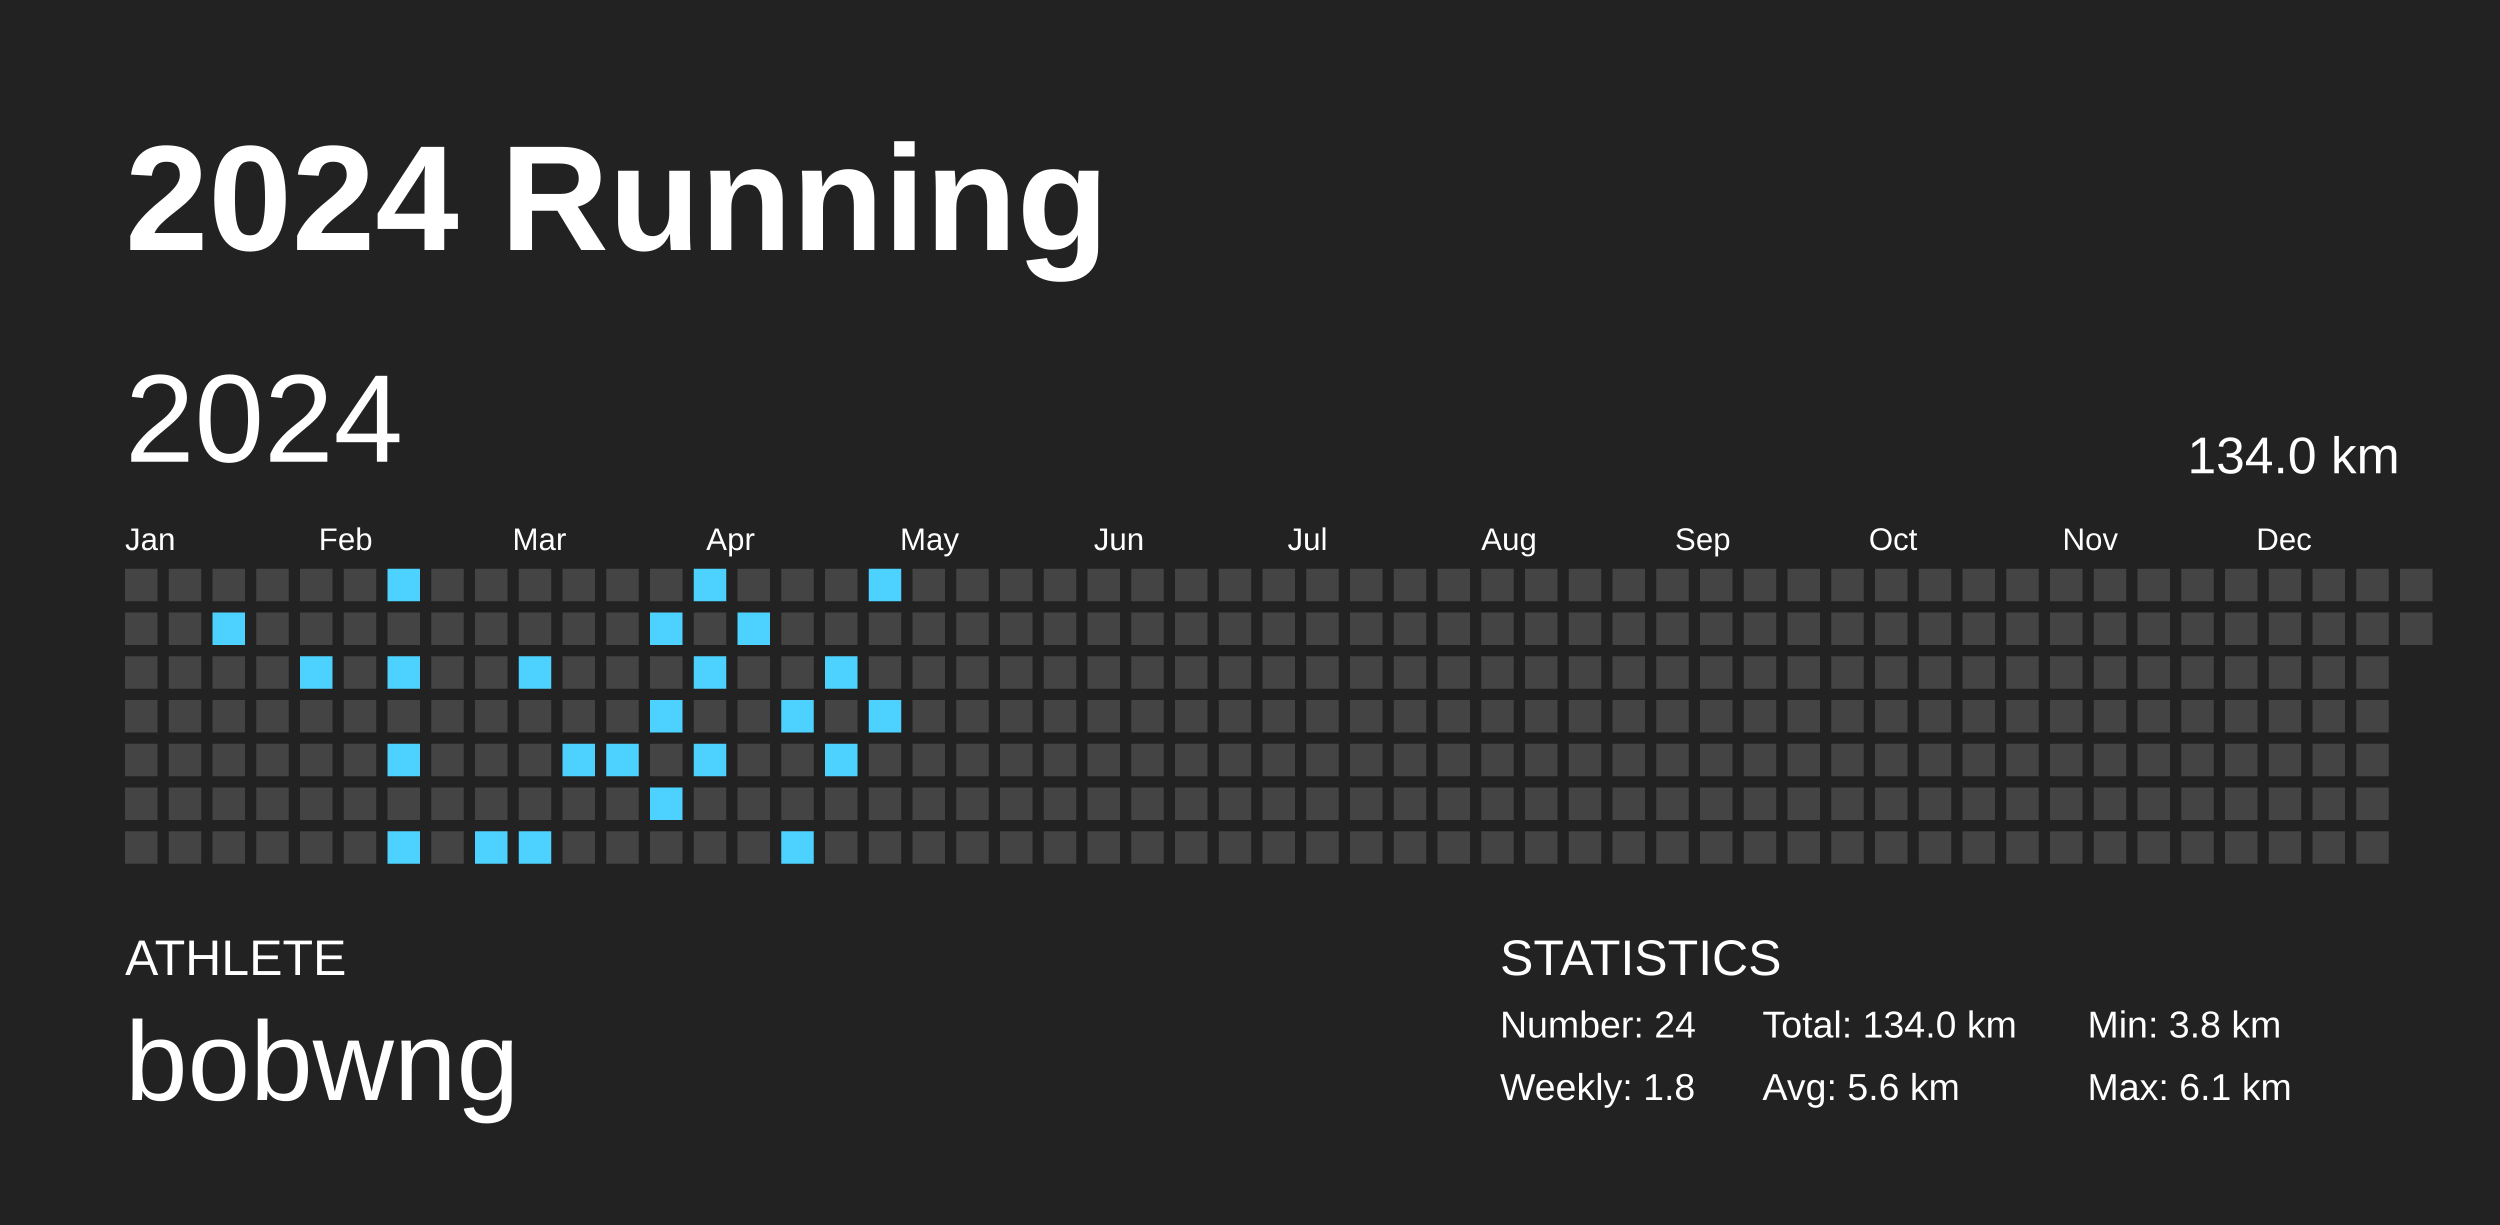
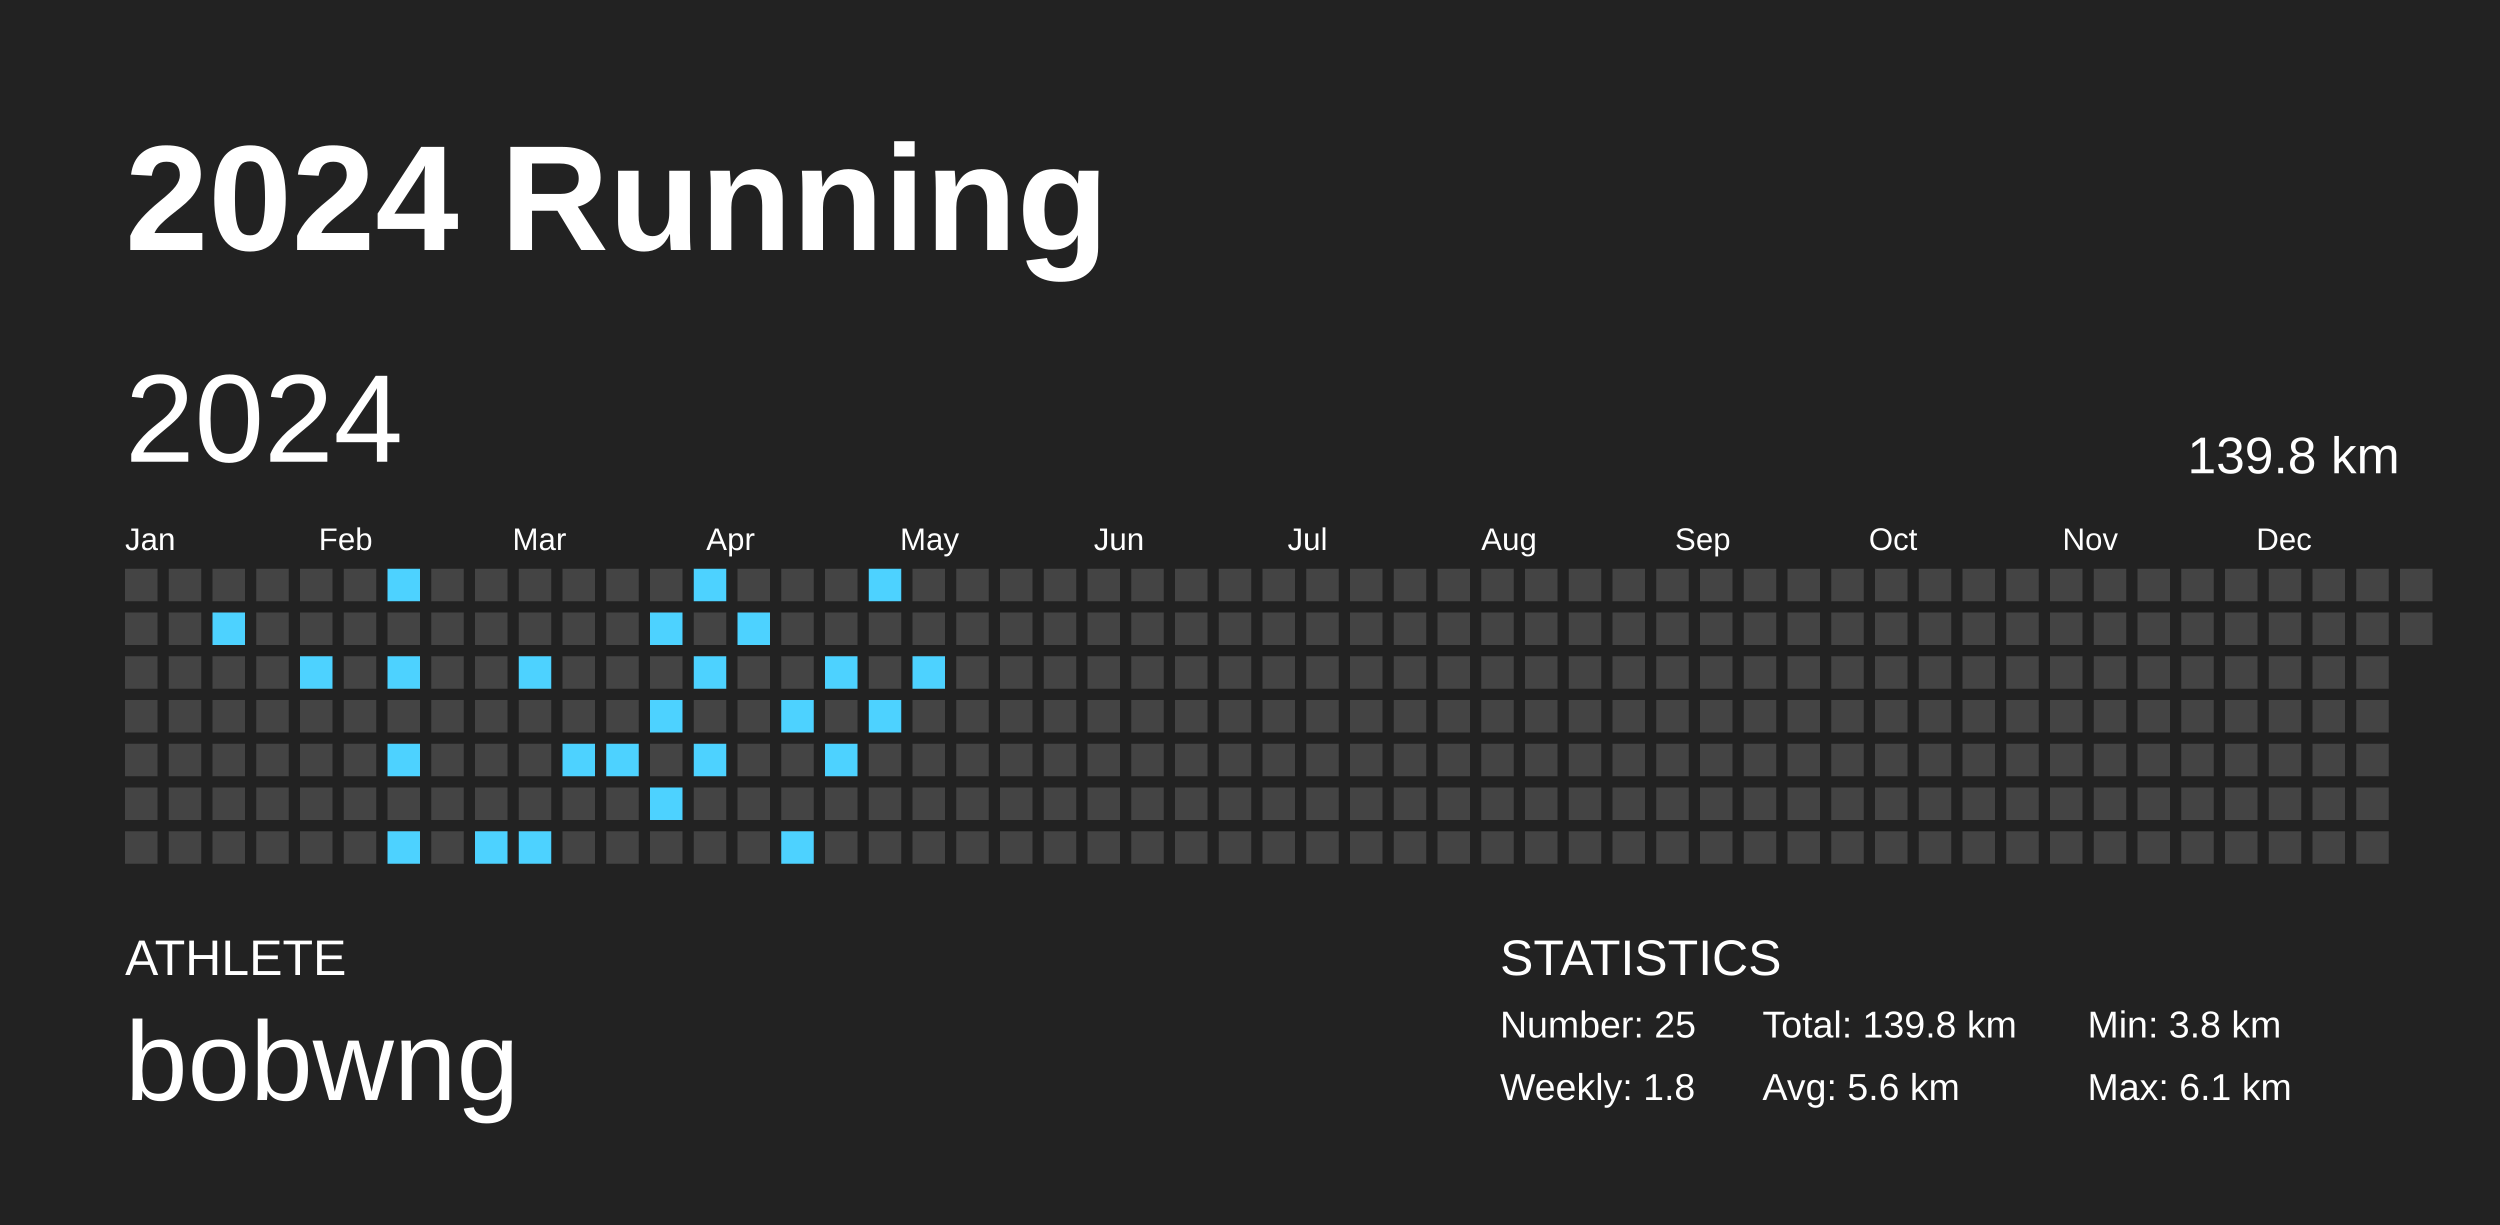
<svg xmlns="http://www.w3.org/2000/svg" baseProfile="full" height="98mm" version="1.1" viewBox="0,0,200,98" width="200mm">
  <defs />
  <rect fill="#222222" height="98" width="200" x="0" y="0" />
  <text fill="#FFFFFF" style="font-size:12px; font-family:Arial; font-weight:bold;" x="10" y="20">2024 Running</text>
  <text fill="#FFFFFF" style="font-size:4px; font-family:Arial" x="10" y="78">ATHLETE</text>
  <text fill="#FFFFFF" style="font-size:9px; font-family:Arial" x="10" y="88">bobwng</text>
  <text fill="#FFFFFF" style="font-size:4px; font-family:Arial" x="120" y="78">STATISTICS</text>
-   <text fill="#FFFFFF" style="font-size:3px; font-family:Arial" x="120" y="83">Number: 24</text>
+   <text fill="#FFFFFF" style="font-size:3px; font-family:Arial" x="120" y="83">Number: 25</text>
  <text fill="#FFFFFF" style="font-size:3px; font-family:Arial" x="120" y="88">Weekly: 1.8</text>
-   <text fill="#FFFFFF" style="font-size:3px; font-family:Arial" x="141" y="83">Total: 134.0 km</text>
+   <text fill="#FFFFFF" style="font-size:3px; font-family:Arial" x="141" y="83">Total: 139.8 km</text>
  <text fill="#FFFFFF" style="font-size:3px; font-family:Arial" x="141" y="88">Avg: 5.6 km</text>
  <text fill="#FFFFFF" style="font-size:3px; font-family:Arial" x="167" y="83">Min: 3.8 km</text>
  <text fill="#FFFFFF" style="font-size:3px; font-family:Arial" x="167" y="88">Max: 6.1 km</text>
  <text dominant-baseline="hanging" fill="#FFFFFF" style="font-size:10.0px; font-family:Arial;" x="10" y="30">2024</text>
-   <text dominant-baseline="hanging" fill="#FFFFFF" style="font-size:4.125px; font-family:Arial;" x="175" y="35">134.0 km</text>
+   <text dominant-baseline="hanging" fill="#FFFFFF" style="font-size:4.125px; font-family:Arial;" x="175" y="35">139.8 km</text>
  <text fill="#FFFFFF" style="font-size:2.5px; font-family:Arial" x="10.0" y="44">Jan</text>
  <text fill="#FFFFFF" style="font-size:2.5px; font-family:Arial" x="25.5" y="44">Feb</text>
  <text fill="#FFFFFF" style="font-size:2.5px; font-family:Arial" x="41.0" y="44">Mar</text>
  <text fill="#FFFFFF" style="font-size:2.5px; font-family:Arial" x="56.5" y="44">Apr</text>
  <text fill="#FFFFFF" style="font-size:2.5px; font-family:Arial" x="72.0" y="44">May</text>
  <text fill="#FFFFFF" style="font-size:2.5px; font-family:Arial" x="87.5" y="44">Jun</text>
  <text fill="#FFFFFF" style="font-size:2.5px; font-family:Arial" x="103.0" y="44">Jul</text>
  <text fill="#FFFFFF" style="font-size:2.5px; font-family:Arial" x="118.5" y="44">Aug</text>
  <text fill="#FFFFFF" style="font-size:2.5px; font-family:Arial" x="134.0" y="44">Sep</text>
  <text fill="#FFFFFF" style="font-size:2.5px; font-family:Arial" x="149.5" y="44">Oct</text>
  <text fill="#FFFFFF" style="font-size:2.5px; font-family:Arial" x="165.0" y="44">Nov</text>
  <text fill="#FFFFFF" style="font-size:2.5px; font-family:Arial" x="180.5" y="44">Dec</text>
  <rect fill="#444444" height="2.6" width="2.6" x="10.0" y="45.5" />
  <rect fill="#444444" height="2.6" width="2.6" x="10.0" y="49.0" />
  <rect fill="#444444" height="2.6" width="2.6" x="10.0" y="52.5" />
  <rect fill="#444444" height="2.6" width="2.6" x="10.0" y="56.0" />
  <rect fill="#444444" height="2.6" width="2.6" x="10.0" y="59.5" />
  <rect fill="#444444" height="2.6" width="2.6" x="10.0" y="63.0" />
  <rect fill="#444444" height="2.6" width="2.6" x="10.0" y="66.5" />
  <rect fill="#444444" height="2.6" width="2.6" x="13.5" y="45.5" />
  <rect fill="#444444" height="2.6" width="2.6" x="13.5" y="49.0" />
  <rect fill="#444444" height="2.6" width="2.6" x="13.5" y="52.5" />
  <rect fill="#444444" height="2.6" width="2.6" x="13.5" y="56.0" />
  <rect fill="#444444" height="2.6" width="2.6" x="13.5" y="59.5" />
  <rect fill="#444444" height="2.6" width="2.6" x="13.5" y="63.0" />
  <rect fill="#444444" height="2.6" width="2.6" x="13.5" y="66.5" />
  <rect fill="#444444" height="2.6" width="2.6" x="17.0" y="45.5" />
  <rect fill="#4dd2ff" height="2.6" width="2.6" x="17.0" y="49.0" />
  <rect fill="#444444" height="2.6" width="2.6" x="17.0" y="52.5" />
  <rect fill="#444444" height="2.6" width="2.6" x="17.0" y="56.0" />
  <rect fill="#444444" height="2.6" width="2.6" x="17.0" y="59.5" />
  <rect fill="#444444" height="2.6" width="2.6" x="17.0" y="63.0" />
  <rect fill="#444444" height="2.6" width="2.6" x="17.0" y="66.5" />
  <rect fill="#444444" height="2.6" width="2.6" x="20.5" y="45.5" />
  <rect fill="#444444" height="2.6" width="2.6" x="20.5" y="49.0" />
  <rect fill="#444444" height="2.6" width="2.6" x="20.5" y="52.5" />
  <rect fill="#444444" height="2.6" width="2.6" x="20.5" y="56.0" />
  <rect fill="#444444" height="2.6" width="2.6" x="20.5" y="59.5" />
  <rect fill="#444444" height="2.6" width="2.6" x="20.5" y="63.0" />
  <rect fill="#444444" height="2.6" width="2.6" x="20.5" y="66.5" />
  <rect fill="#444444" height="2.6" width="2.6" x="24.0" y="45.5" />
  <rect fill="#444444" height="2.6" width="2.6" x="24.0" y="49.0" />
  <rect fill="#4dd2ff" height="2.6" width="2.6" x="24.0" y="52.5" />
  <rect fill="#444444" height="2.6" width="2.6" x="24.0" y="56.0" />
  <rect fill="#444444" height="2.6" width="2.6" x="24.0" y="59.5" />
  <rect fill="#444444" height="2.6" width="2.6" x="24.0" y="63.0" />
  <rect fill="#444444" height="2.6" width="2.6" x="24.0" y="66.5" />
  <rect fill="#444444" height="2.6" width="2.6" x="27.5" y="45.5" />
  <rect fill="#444444" height="2.6" width="2.6" x="27.5" y="49.0" />
  <rect fill="#444444" height="2.6" width="2.6" x="27.5" y="52.5" />
  <rect fill="#444444" height="2.6" width="2.6" x="27.5" y="56.0" />
  <rect fill="#444444" height="2.6" width="2.6" x="27.5" y="59.5" />
  <rect fill="#444444" height="2.6" width="2.6" x="27.5" y="63.0" />
  <rect fill="#444444" height="2.6" width="2.6" x="27.5" y="66.5" />
  <rect fill="#4dd2ff" height="2.6" width="2.6" x="31.0" y="45.5" />
  <rect fill="#444444" height="2.6" width="2.6" x="31.0" y="49.0" />
  <rect fill="#4dd2ff" height="2.6" width="2.6" x="31.0" y="52.5" />
  <rect fill="#444444" height="2.6" width="2.6" x="31.0" y="56.0" />
  <rect fill="#4dd2ff" height="2.6" width="2.6" x="31.0" y="59.5" />
  <rect fill="#444444" height="2.6" width="2.6" x="31.0" y="63.0" />
  <rect fill="#4dd2ff" height="2.6" width="2.6" x="31.0" y="66.5" />
  <rect fill="#444444" height="2.6" width="2.6" x="34.5" y="45.5" />
  <rect fill="#444444" height="2.6" width="2.6" x="34.5" y="49.0" />
  <rect fill="#444444" height="2.6" width="2.6" x="34.5" y="52.5" />
  <rect fill="#444444" height="2.6" width="2.6" x="34.5" y="56.0" />
  <rect fill="#444444" height="2.6" width="2.6" x="34.5" y="59.5" />
  <rect fill="#444444" height="2.6" width="2.6" x="34.5" y="63.0" />
  <rect fill="#444444" height="2.6" width="2.6" x="34.5" y="66.5" />
  <rect fill="#444444" height="2.6" width="2.6" x="38.0" y="45.5" />
  <rect fill="#444444" height="2.6" width="2.6" x="38.0" y="49.0" />
  <rect fill="#444444" height="2.6" width="2.6" x="38.0" y="52.5" />
  <rect fill="#444444" height="2.6" width="2.6" x="38.0" y="56.0" />
  <rect fill="#444444" height="2.6" width="2.6" x="38.0" y="59.5" />
  <rect fill="#444444" height="2.6" width="2.6" x="38.0" y="63.0" />
  <rect fill="#4dd2ff" height="2.6" width="2.6" x="38.0" y="66.5" />
  <rect fill="#444444" height="2.6" width="2.6" x="41.5" y="45.5" />
  <rect fill="#444444" height="2.6" width="2.6" x="41.5" y="49.0" />
  <rect fill="#4dd2ff" height="2.6" width="2.6" x="41.5" y="52.5" />
  <rect fill="#444444" height="2.6" width="2.6" x="41.5" y="56.0" />
  <rect fill="#444444" height="2.6" width="2.6" x="41.5" y="59.5" />
  <rect fill="#444444" height="2.6" width="2.6" x="41.5" y="63.0" />
  <rect fill="#4dd2ff" height="2.6" width="2.6" x="41.5" y="66.5" />
  <rect fill="#444444" height="2.6" width="2.6" x="45.0" y="45.5" />
  <rect fill="#444444" height="2.6" width="2.6" x="45.0" y="49.0" />
  <rect fill="#444444" height="2.6" width="2.6" x="45.0" y="52.5" />
  <rect fill="#444444" height="2.6" width="2.6" x="45.0" y="56.0" />
  <rect fill="#4dd2ff" height="2.6" width="2.6" x="45.0" y="59.5" />
  <rect fill="#444444" height="2.6" width="2.6" x="45.0" y="63.0" />
  <rect fill="#444444" height="2.6" width="2.6" x="45.0" y="66.5" />
  <rect fill="#444444" height="2.6" width="2.6" x="48.5" y="45.5" />
  <rect fill="#444444" height="2.6" width="2.6" x="48.5" y="49.0" />
  <rect fill="#444444" height="2.6" width="2.6" x="48.5" y="52.5" />
  <rect fill="#444444" height="2.6" width="2.6" x="48.5" y="56.0" />
  <rect fill="#4dd2ff" height="2.6" width="2.6" x="48.5" y="59.5" />
  <rect fill="#444444" height="2.6" width="2.6" x="48.5" y="63.0" />
  <rect fill="#444444" height="2.6" width="2.6" x="48.5" y="66.5" />
  <rect fill="#444444" height="2.6" width="2.6" x="52.0" y="45.5" />
  <rect fill="#4dd2ff" height="2.6" width="2.6" x="52.0" y="49.0" />
  <rect fill="#444444" height="2.6" width="2.6" x="52.0" y="52.5" />
  <rect fill="#4dd2ff" height="2.6" width="2.6" x="52.0" y="56.0" />
  <rect fill="#444444" height="2.6" width="2.6" x="52.0" y="59.5" />
  <rect fill="#4dd2ff" height="2.6" width="2.6" x="52.0" y="63.0" />
  <rect fill="#444444" height="2.6" width="2.6" x="52.0" y="66.5" />
  <rect fill="#4dd2ff" height="2.6" width="2.6" x="55.5" y="45.5" />
  <rect fill="#444444" height="2.6" width="2.6" x="55.5" y="49.0" />
  <rect fill="#4dd2ff" height="2.6" width="2.6" x="55.5" y="52.5" />
  <rect fill="#444444" height="2.6" width="2.6" x="55.5" y="56.0" />
  <rect fill="#4dd2ff" height="2.6" width="2.6" x="55.5" y="59.5" />
  <rect fill="#444444" height="2.6" width="2.6" x="55.5" y="63.0" />
  <rect fill="#444444" height="2.6" width="2.6" x="55.5" y="66.5" />
  <rect fill="#444444" height="2.6" width="2.6" x="59.0" y="45.5" />
  <rect fill="#4dd2ff" height="2.6" width="2.6" x="59.0" y="49.0" />
  <rect fill="#444444" height="2.6" width="2.6" x="59.0" y="52.5" />
  <rect fill="#444444" height="2.6" width="2.6" x="59.0" y="56.0" />
  <rect fill="#444444" height="2.6" width="2.6" x="59.0" y="59.5" />
  <rect fill="#444444" height="2.6" width="2.6" x="59.0" y="63.0" />
  <rect fill="#444444" height="2.6" width="2.6" x="59.0" y="66.5" />
  <rect fill="#444444" height="2.6" width="2.6" x="62.5" y="45.5" />
  <rect fill="#444444" height="2.6" width="2.6" x="62.5" y="49.0" />
  <rect fill="#444444" height="2.6" width="2.6" x="62.5" y="52.5" />
  <rect fill="#4dd2ff" height="2.6" width="2.6" x="62.5" y="56.0" />
  <rect fill="#444444" height="2.6" width="2.6" x="62.5" y="59.5" />
  <rect fill="#444444" height="2.6" width="2.6" x="62.5" y="63.0" />
  <rect fill="#4dd2ff" height="2.6" width="2.6" x="62.5" y="66.5" />
  <rect fill="#444444" height="2.6" width="2.6" x="66.0" y="45.5" />
  <rect fill="#444444" height="2.6" width="2.6" x="66.0" y="49.0" />
  <rect fill="#4dd2ff" height="2.6" width="2.6" x="66.0" y="52.5" />
  <rect fill="#444444" height="2.6" width="2.6" x="66.0" y="56.0" />
  <rect fill="#4dd2ff" height="2.6" width="2.6" x="66.0" y="59.5" />
  <rect fill="#444444" height="2.6" width="2.6" x="66.0" y="63.0" />
  <rect fill="#444444" height="2.6" width="2.6" x="66.0" y="66.5" />
  <rect fill="#4dd2ff" height="2.6" width="2.6" x="69.5" y="45.5" />
  <rect fill="#444444" height="2.6" width="2.6" x="69.5" y="49.0" />
  <rect fill="#444444" height="2.6" width="2.6" x="69.5" y="52.5" />
  <rect fill="#4dd2ff" height="2.6" width="2.6" x="69.5" y="56.0" />
  <rect fill="#444444" height="2.6" width="2.6" x="69.5" y="59.5" />
  <rect fill="#444444" height="2.6" width="2.6" x="69.5" y="63.0" />
  <rect fill="#444444" height="2.6" width="2.6" x="69.5" y="66.5" />
  <rect fill="#444444" height="2.6" width="2.6" x="73.0" y="45.5" />
  <rect fill="#444444" height="2.6" width="2.6" x="73.0" y="49.0" />
-   <rect fill="#444444" height="2.6" width="2.6" x="73.0" y="52.5" />
+   <rect fill="#4dd2ff" height="2.6" width="2.6" x="73.0" y="52.5" />
  <rect fill="#444444" height="2.6" width="2.6" x="73.0" y="56.0" />
  <rect fill="#444444" height="2.6" width="2.6" x="73.0" y="59.5" />
  <rect fill="#444444" height="2.6" width="2.6" x="73.0" y="63.0" />
  <rect fill="#444444" height="2.6" width="2.6" x="73.0" y="66.5" />
  <rect fill="#444444" height="2.6" width="2.6" x="76.5" y="45.5" />
  <rect fill="#444444" height="2.6" width="2.6" x="76.5" y="49.0" />
  <rect fill="#444444" height="2.6" width="2.6" x="76.5" y="52.5" />
  <rect fill="#444444" height="2.6" width="2.6" x="76.5" y="56.0" />
  <rect fill="#444444" height="2.6" width="2.6" x="76.5" y="59.5" />
  <rect fill="#444444" height="2.6" width="2.6" x="76.5" y="63.0" />
  <rect fill="#444444" height="2.6" width="2.6" x="76.5" y="66.5" />
  <rect fill="#444444" height="2.6" width="2.6" x="80.0" y="45.5" />
  <rect fill="#444444" height="2.6" width="2.6" x="80.0" y="49.0" />
  <rect fill="#444444" height="2.6" width="2.6" x="80.0" y="52.5" />
  <rect fill="#444444" height="2.6" width="2.6" x="80.0" y="56.0" />
  <rect fill="#444444" height="2.6" width="2.6" x="80.0" y="59.5" />
  <rect fill="#444444" height="2.6" width="2.6" x="80.0" y="63.0" />
  <rect fill="#444444" height="2.6" width="2.6" x="80.0" y="66.5" />
  <rect fill="#444444" height="2.6" width="2.6" x="83.5" y="45.5" />
  <rect fill="#444444" height="2.6" width="2.6" x="83.5" y="49.0" />
  <rect fill="#444444" height="2.6" width="2.6" x="83.5" y="52.5" />
  <rect fill="#444444" height="2.6" width="2.6" x="83.5" y="56.0" />
  <rect fill="#444444" height="2.6" width="2.6" x="83.5" y="59.5" />
  <rect fill="#444444" height="2.6" width="2.6" x="83.5" y="63.0" />
  <rect fill="#444444" height="2.6" width="2.6" x="83.5" y="66.5" />
  <rect fill="#444444" height="2.6" width="2.6" x="87.0" y="45.5" />
  <rect fill="#444444" height="2.6" width="2.6" x="87.0" y="49.0" />
  <rect fill="#444444" height="2.6" width="2.6" x="87.0" y="52.5" />
  <rect fill="#444444" height="2.6" width="2.6" x="87.0" y="56.0" />
  <rect fill="#444444" height="2.6" width="2.6" x="87.0" y="59.5" />
  <rect fill="#444444" height="2.6" width="2.6" x="87.0" y="63.0" />
  <rect fill="#444444" height="2.6" width="2.6" x="87.0" y="66.5" />
  <rect fill="#444444" height="2.6" width="2.6" x="90.5" y="45.5" />
  <rect fill="#444444" height="2.6" width="2.6" x="90.5" y="49.0" />
  <rect fill="#444444" height="2.6" width="2.6" x="90.5" y="52.5" />
  <rect fill="#444444" height="2.6" width="2.6" x="90.5" y="56.0" />
  <rect fill="#444444" height="2.6" width="2.6" x="90.5" y="59.5" />
  <rect fill="#444444" height="2.6" width="2.6" x="90.5" y="63.0" />
  <rect fill="#444444" height="2.6" width="2.6" x="90.5" y="66.5" />
  <rect fill="#444444" height="2.6" width="2.6" x="94.0" y="45.5" />
  <rect fill="#444444" height="2.6" width="2.6" x="94.0" y="49.0" />
  <rect fill="#444444" height="2.6" width="2.6" x="94.0" y="52.5" />
  <rect fill="#444444" height="2.6" width="2.6" x="94.0" y="56.0" />
  <rect fill="#444444" height="2.6" width="2.6" x="94.0" y="59.5" />
  <rect fill="#444444" height="2.6" width="2.6" x="94.0" y="63.0" />
  <rect fill="#444444" height="2.6" width="2.6" x="94.0" y="66.5" />
  <rect fill="#444444" height="2.6" width="2.6" x="97.5" y="45.5" />
  <rect fill="#444444" height="2.6" width="2.6" x="97.5" y="49.0" />
  <rect fill="#444444" height="2.6" width="2.6" x="97.5" y="52.5" />
  <rect fill="#444444" height="2.6" width="2.6" x="97.5" y="56.0" />
  <rect fill="#444444" height="2.6" width="2.6" x="97.5" y="59.5" />
  <rect fill="#444444" height="2.6" width="2.6" x="97.5" y="63.0" />
  <rect fill="#444444" height="2.6" width="2.6" x="97.5" y="66.5" />
  <rect fill="#444444" height="2.6" width="2.6" x="101.0" y="45.5" />
  <rect fill="#444444" height="2.6" width="2.6" x="101.0" y="49.0" />
  <rect fill="#444444" height="2.6" width="2.6" x="101.0" y="52.5" />
  <rect fill="#444444" height="2.6" width="2.6" x="101.0" y="56.0" />
  <rect fill="#444444" height="2.6" width="2.6" x="101.0" y="59.5" />
  <rect fill="#444444" height="2.6" width="2.6" x="101.0" y="63.0" />
  <rect fill="#444444" height="2.6" width="2.6" x="101.0" y="66.5" />
  <rect fill="#444444" height="2.6" width="2.6" x="104.5" y="45.5" />
  <rect fill="#444444" height="2.6" width="2.6" x="104.5" y="49.0" />
  <rect fill="#444444" height="2.6" width="2.6" x="104.5" y="52.5" />
  <rect fill="#444444" height="2.6" width="2.6" x="104.5" y="56.0" />
  <rect fill="#444444" height="2.6" width="2.6" x="104.5" y="59.5" />
  <rect fill="#444444" height="2.6" width="2.6" x="104.5" y="63.0" />
  <rect fill="#444444" height="2.6" width="2.6" x="104.5" y="66.5" />
  <rect fill="#444444" height="2.6" width="2.6" x="108.0" y="45.5" />
  <rect fill="#444444" height="2.6" width="2.6" x="108.0" y="49.0" />
  <rect fill="#444444" height="2.6" width="2.6" x="108.0" y="52.5" />
  <rect fill="#444444" height="2.6" width="2.6" x="108.0" y="56.0" />
  <rect fill="#444444" height="2.6" width="2.6" x="108.0" y="59.5" />
  <rect fill="#444444" height="2.6" width="2.6" x="108.0" y="63.0" />
  <rect fill="#444444" height="2.6" width="2.6" x="108.0" y="66.5" />
  <rect fill="#444444" height="2.6" width="2.6" x="111.5" y="45.5" />
  <rect fill="#444444" height="2.6" width="2.6" x="111.5" y="49.0" />
  <rect fill="#444444" height="2.6" width="2.6" x="111.5" y="52.5" />
  <rect fill="#444444" height="2.6" width="2.6" x="111.5" y="56.0" />
  <rect fill="#444444" height="2.6" width="2.6" x="111.5" y="59.5" />
  <rect fill="#444444" height="2.6" width="2.6" x="111.5" y="63.0" />
  <rect fill="#444444" height="2.6" width="2.6" x="111.5" y="66.5" />
  <rect fill="#444444" height="2.6" width="2.6" x="115.0" y="45.5" />
  <rect fill="#444444" height="2.6" width="2.6" x="115.0" y="49.0" />
  <rect fill="#444444" height="2.6" width="2.6" x="115.0" y="52.5" />
  <rect fill="#444444" height="2.6" width="2.6" x="115.0" y="56.0" />
  <rect fill="#444444" height="2.6" width="2.6" x="115.0" y="59.5" />
  <rect fill="#444444" height="2.6" width="2.6" x="115.0" y="63.0" />
  <rect fill="#444444" height="2.6" width="2.6" x="115.0" y="66.5" />
  <rect fill="#444444" height="2.6" width="2.6" x="118.5" y="45.5" />
  <rect fill="#444444" height="2.6" width="2.6" x="118.5" y="49.0" />
  <rect fill="#444444" height="2.6" width="2.6" x="118.5" y="52.5" />
  <rect fill="#444444" height="2.6" width="2.6" x="118.5" y="56.0" />
  <rect fill="#444444" height="2.6" width="2.6" x="118.5" y="59.5" />
  <rect fill="#444444" height="2.6" width="2.6" x="118.5" y="63.0" />
  <rect fill="#444444" height="2.6" width="2.6" x="118.5" y="66.5" />
  <rect fill="#444444" height="2.6" width="2.6" x="122.0" y="45.5" />
  <rect fill="#444444" height="2.6" width="2.6" x="122.0" y="49.0" />
  <rect fill="#444444" height="2.6" width="2.6" x="122.0" y="52.5" />
  <rect fill="#444444" height="2.6" width="2.6" x="122.0" y="56.0" />
  <rect fill="#444444" height="2.6" width="2.6" x="122.0" y="59.5" />
  <rect fill="#444444" height="2.6" width="2.6" x="122.0" y="63.0" />
  <rect fill="#444444" height="2.6" width="2.6" x="122.0" y="66.5" />
  <rect fill="#444444" height="2.6" width="2.6" x="125.5" y="45.5" />
  <rect fill="#444444" height="2.6" width="2.6" x="125.5" y="49.0" />
  <rect fill="#444444" height="2.6" width="2.6" x="125.5" y="52.5" />
  <rect fill="#444444" height="2.6" width="2.6" x="125.5" y="56.0" />
  <rect fill="#444444" height="2.6" width="2.6" x="125.5" y="59.5" />
  <rect fill="#444444" height="2.6" width="2.6" x="125.5" y="63.0" />
  <rect fill="#444444" height="2.6" width="2.6" x="125.5" y="66.5" />
  <rect fill="#444444" height="2.6" width="2.6" x="129.0" y="45.5" />
  <rect fill="#444444" height="2.6" width="2.6" x="129.0" y="49.0" />
  <rect fill="#444444" height="2.6" width="2.6" x="129.0" y="52.5" />
  <rect fill="#444444" height="2.6" width="2.6" x="129.0" y="56.0" />
  <rect fill="#444444" height="2.6" width="2.6" x="129.0" y="59.5" />
  <rect fill="#444444" height="2.6" width="2.6" x="129.0" y="63.0" />
  <rect fill="#444444" height="2.6" width="2.6" x="129.0" y="66.5" />
  <rect fill="#444444" height="2.6" width="2.6" x="132.5" y="45.5" />
  <rect fill="#444444" height="2.6" width="2.6" x="132.5" y="49.0" />
  <rect fill="#444444" height="2.6" width="2.6" x="132.5" y="52.5" />
  <rect fill="#444444" height="2.6" width="2.6" x="132.5" y="56.0" />
  <rect fill="#444444" height="2.6" width="2.6" x="132.5" y="59.5" />
  <rect fill="#444444" height="2.6" width="2.6" x="132.5" y="63.0" />
  <rect fill="#444444" height="2.6" width="2.6" x="132.5" y="66.5" />
  <rect fill="#444444" height="2.6" width="2.6" x="136.0" y="45.5" />
  <rect fill="#444444" height="2.6" width="2.6" x="136.0" y="49.0" />
  <rect fill="#444444" height="2.6" width="2.6" x="136.0" y="52.5" />
  <rect fill="#444444" height="2.6" width="2.6" x="136.0" y="56.0" />
  <rect fill="#444444" height="2.6" width="2.6" x="136.0" y="59.5" />
  <rect fill="#444444" height="2.6" width="2.6" x="136.0" y="63.0" />
  <rect fill="#444444" height="2.6" width="2.6" x="136.0" y="66.5" />
  <rect fill="#444444" height="2.6" width="2.6" x="139.5" y="45.5" />
  <rect fill="#444444" height="2.6" width="2.6" x="139.5" y="49.0" />
  <rect fill="#444444" height="2.6" width="2.6" x="139.5" y="52.5" />
  <rect fill="#444444" height="2.6" width="2.6" x="139.5" y="56.0" />
  <rect fill="#444444" height="2.6" width="2.6" x="139.5" y="59.5" />
  <rect fill="#444444" height="2.6" width="2.6" x="139.5" y="63.0" />
  <rect fill="#444444" height="2.6" width="2.6" x="139.5" y="66.5" />
  <rect fill="#444444" height="2.6" width="2.6" x="143.0" y="45.5" />
  <rect fill="#444444" height="2.6" width="2.6" x="143.0" y="49.0" />
  <rect fill="#444444" height="2.6" width="2.6" x="143.0" y="52.5" />
  <rect fill="#444444" height="2.6" width="2.6" x="143.0" y="56.0" />
  <rect fill="#444444" height="2.6" width="2.6" x="143.0" y="59.5" />
  <rect fill="#444444" height="2.6" width="2.6" x="143.0" y="63.0" />
  <rect fill="#444444" height="2.6" width="2.6" x="143.0" y="66.5" />
  <rect fill="#444444" height="2.6" width="2.6" x="146.5" y="45.5" />
  <rect fill="#444444" height="2.6" width="2.6" x="146.5" y="49.0" />
  <rect fill="#444444" height="2.6" width="2.6" x="146.5" y="52.5" />
  <rect fill="#444444" height="2.6" width="2.6" x="146.5" y="56.0" />
  <rect fill="#444444" height="2.6" width="2.6" x="146.5" y="59.5" />
  <rect fill="#444444" height="2.6" width="2.6" x="146.5" y="63.0" />
  <rect fill="#444444" height="2.6" width="2.6" x="146.5" y="66.5" />
  <rect fill="#444444" height="2.6" width="2.6" x="150.0" y="45.5" />
  <rect fill="#444444" height="2.6" width="2.6" x="150.0" y="49.0" />
  <rect fill="#444444" height="2.6" width="2.6" x="150.0" y="52.5" />
  <rect fill="#444444" height="2.6" width="2.6" x="150.0" y="56.0" />
  <rect fill="#444444" height="2.6" width="2.6" x="150.0" y="59.5" />
  <rect fill="#444444" height="2.6" width="2.6" x="150.0" y="63.0" />
  <rect fill="#444444" height="2.6" width="2.6" x="150.0" y="66.5" />
  <rect fill="#444444" height="2.6" width="2.6" x="153.5" y="45.5" />
  <rect fill="#444444" height="2.6" width="2.6" x="153.5" y="49.0" />
  <rect fill="#444444" height="2.6" width="2.6" x="153.5" y="52.5" />
  <rect fill="#444444" height="2.6" width="2.6" x="153.5" y="56.0" />
  <rect fill="#444444" height="2.6" width="2.6" x="153.5" y="59.5" />
  <rect fill="#444444" height="2.6" width="2.6" x="153.5" y="63.0" />
  <rect fill="#444444" height="2.6" width="2.6" x="153.5" y="66.5" />
  <rect fill="#444444" height="2.6" width="2.6" x="157.0" y="45.5" />
  <rect fill="#444444" height="2.6" width="2.6" x="157.0" y="49.0" />
  <rect fill="#444444" height="2.6" width="2.6" x="157.0" y="52.5" />
  <rect fill="#444444" height="2.6" width="2.6" x="157.0" y="56.0" />
  <rect fill="#444444" height="2.6" width="2.6" x="157.0" y="59.5" />
  <rect fill="#444444" height="2.6" width="2.6" x="157.0" y="63.0" />
  <rect fill="#444444" height="2.6" width="2.6" x="157.0" y="66.5" />
  <rect fill="#444444" height="2.6" width="2.6" x="160.5" y="45.5" />
  <rect fill="#444444" height="2.6" width="2.6" x="160.5" y="49.0" />
  <rect fill="#444444" height="2.6" width="2.6" x="160.5" y="52.5" />
  <rect fill="#444444" height="2.6" width="2.6" x="160.5" y="56.0" />
  <rect fill="#444444" height="2.6" width="2.6" x="160.5" y="59.5" />
  <rect fill="#444444" height="2.6" width="2.6" x="160.5" y="63.0" />
  <rect fill="#444444" height="2.6" width="2.6" x="160.5" y="66.5" />
  <rect fill="#444444" height="2.6" width="2.6" x="164.0" y="45.5" />
  <rect fill="#444444" height="2.6" width="2.6" x="164.0" y="49.0" />
  <rect fill="#444444" height="2.6" width="2.6" x="164.0" y="52.5" />
  <rect fill="#444444" height="2.6" width="2.6" x="164.0" y="56.0" />
  <rect fill="#444444" height="2.6" width="2.6" x="164.0" y="59.5" />
  <rect fill="#444444" height="2.6" width="2.6" x="164.0" y="63.0" />
  <rect fill="#444444" height="2.6" width="2.6" x="164.0" y="66.5" />
  <rect fill="#444444" height="2.6" width="2.6" x="167.5" y="45.5" />
  <rect fill="#444444" height="2.6" width="2.6" x="167.5" y="49.0" />
  <rect fill="#444444" height="2.6" width="2.6" x="167.5" y="52.5" />
  <rect fill="#444444" height="2.6" width="2.6" x="167.5" y="56.0" />
  <rect fill="#444444" height="2.6" width="2.6" x="167.5" y="59.5" />
  <rect fill="#444444" height="2.6" width="2.6" x="167.5" y="63.0" />
  <rect fill="#444444" height="2.6" width="2.6" x="167.5" y="66.5" />
  <rect fill="#444444" height="2.6" width="2.6" x="171.0" y="45.5" />
  <rect fill="#444444" height="2.6" width="2.6" x="171.0" y="49.0" />
  <rect fill="#444444" height="2.6" width="2.6" x="171.0" y="52.5" />
  <rect fill="#444444" height="2.6" width="2.6" x="171.0" y="56.0" />
  <rect fill="#444444" height="2.6" width="2.6" x="171.0" y="59.5" />
  <rect fill="#444444" height="2.6" width="2.6" x="171.0" y="63.0" />
  <rect fill="#444444" height="2.6" width="2.6" x="171.0" y="66.5" />
  <rect fill="#444444" height="2.6" width="2.6" x="174.5" y="45.5" />
  <rect fill="#444444" height="2.6" width="2.6" x="174.5" y="49.0" />
  <rect fill="#444444" height="2.6" width="2.6" x="174.5" y="52.5" />
  <rect fill="#444444" height="2.6" width="2.6" x="174.5" y="56.0" />
  <rect fill="#444444" height="2.6" width="2.6" x="174.5" y="59.5" />
  <rect fill="#444444" height="2.6" width="2.6" x="174.5" y="63.0" />
  <rect fill="#444444" height="2.6" width="2.6" x="174.5" y="66.5" />
  <rect fill="#444444" height="2.6" width="2.6" x="178.0" y="45.5" />
  <rect fill="#444444" height="2.6" width="2.6" x="178.0" y="49.0" />
  <rect fill="#444444" height="2.6" width="2.6" x="178.0" y="52.5" />
  <rect fill="#444444" height="2.6" width="2.6" x="178.0" y="56.0" />
  <rect fill="#444444" height="2.6" width="2.6" x="178.0" y="59.5" />
  <rect fill="#444444" height="2.6" width="2.6" x="178.0" y="63.0" />
  <rect fill="#444444" height="2.6" width="2.6" x="178.0" y="66.5" />
  <rect fill="#444444" height="2.6" width="2.6" x="181.5" y="45.5" />
  <rect fill="#444444" height="2.6" width="2.6" x="181.5" y="49.0" />
  <rect fill="#444444" height="2.6" width="2.6" x="181.5" y="52.5" />
  <rect fill="#444444" height="2.6" width="2.6" x="181.5" y="56.0" />
  <rect fill="#444444" height="2.6" width="2.6" x="181.5" y="59.5" />
  <rect fill="#444444" height="2.6" width="2.6" x="181.5" y="63.0" />
  <rect fill="#444444" height="2.6" width="2.6" x="181.5" y="66.5" />
  <rect fill="#444444" height="2.6" width="2.6" x="185.0" y="45.5" />
  <rect fill="#444444" height="2.6" width="2.6" x="185.0" y="49.0" />
  <rect fill="#444444" height="2.6" width="2.6" x="185.0" y="52.5" />
  <rect fill="#444444" height="2.6" width="2.6" x="185.0" y="56.0" />
  <rect fill="#444444" height="2.6" width="2.6" x="185.0" y="59.5" />
  <rect fill="#444444" height="2.6" width="2.6" x="185.0" y="63.0" />
  <rect fill="#444444" height="2.6" width="2.6" x="185.0" y="66.5" />
  <rect fill="#444444" height="2.6" width="2.6" x="188.5" y="45.5" />
  <rect fill="#444444" height="2.6" width="2.6" x="188.5" y="49.0" />
  <rect fill="#444444" height="2.6" width="2.6" x="188.5" y="52.5" />
  <rect fill="#444444" height="2.6" width="2.6" x="188.5" y="56.0" />
  <rect fill="#444444" height="2.6" width="2.6" x="188.5" y="59.5" />
  <rect fill="#444444" height="2.6" width="2.6" x="188.5" y="63.0" />
  <rect fill="#444444" height="2.6" width="2.6" x="188.5" y="66.5" />
  <rect fill="#444444" height="2.6" width="2.6" x="192.0" y="45.5" />
  <rect fill="#444444" height="2.6" width="2.6" x="192.0" y="49.0" />
</svg>
